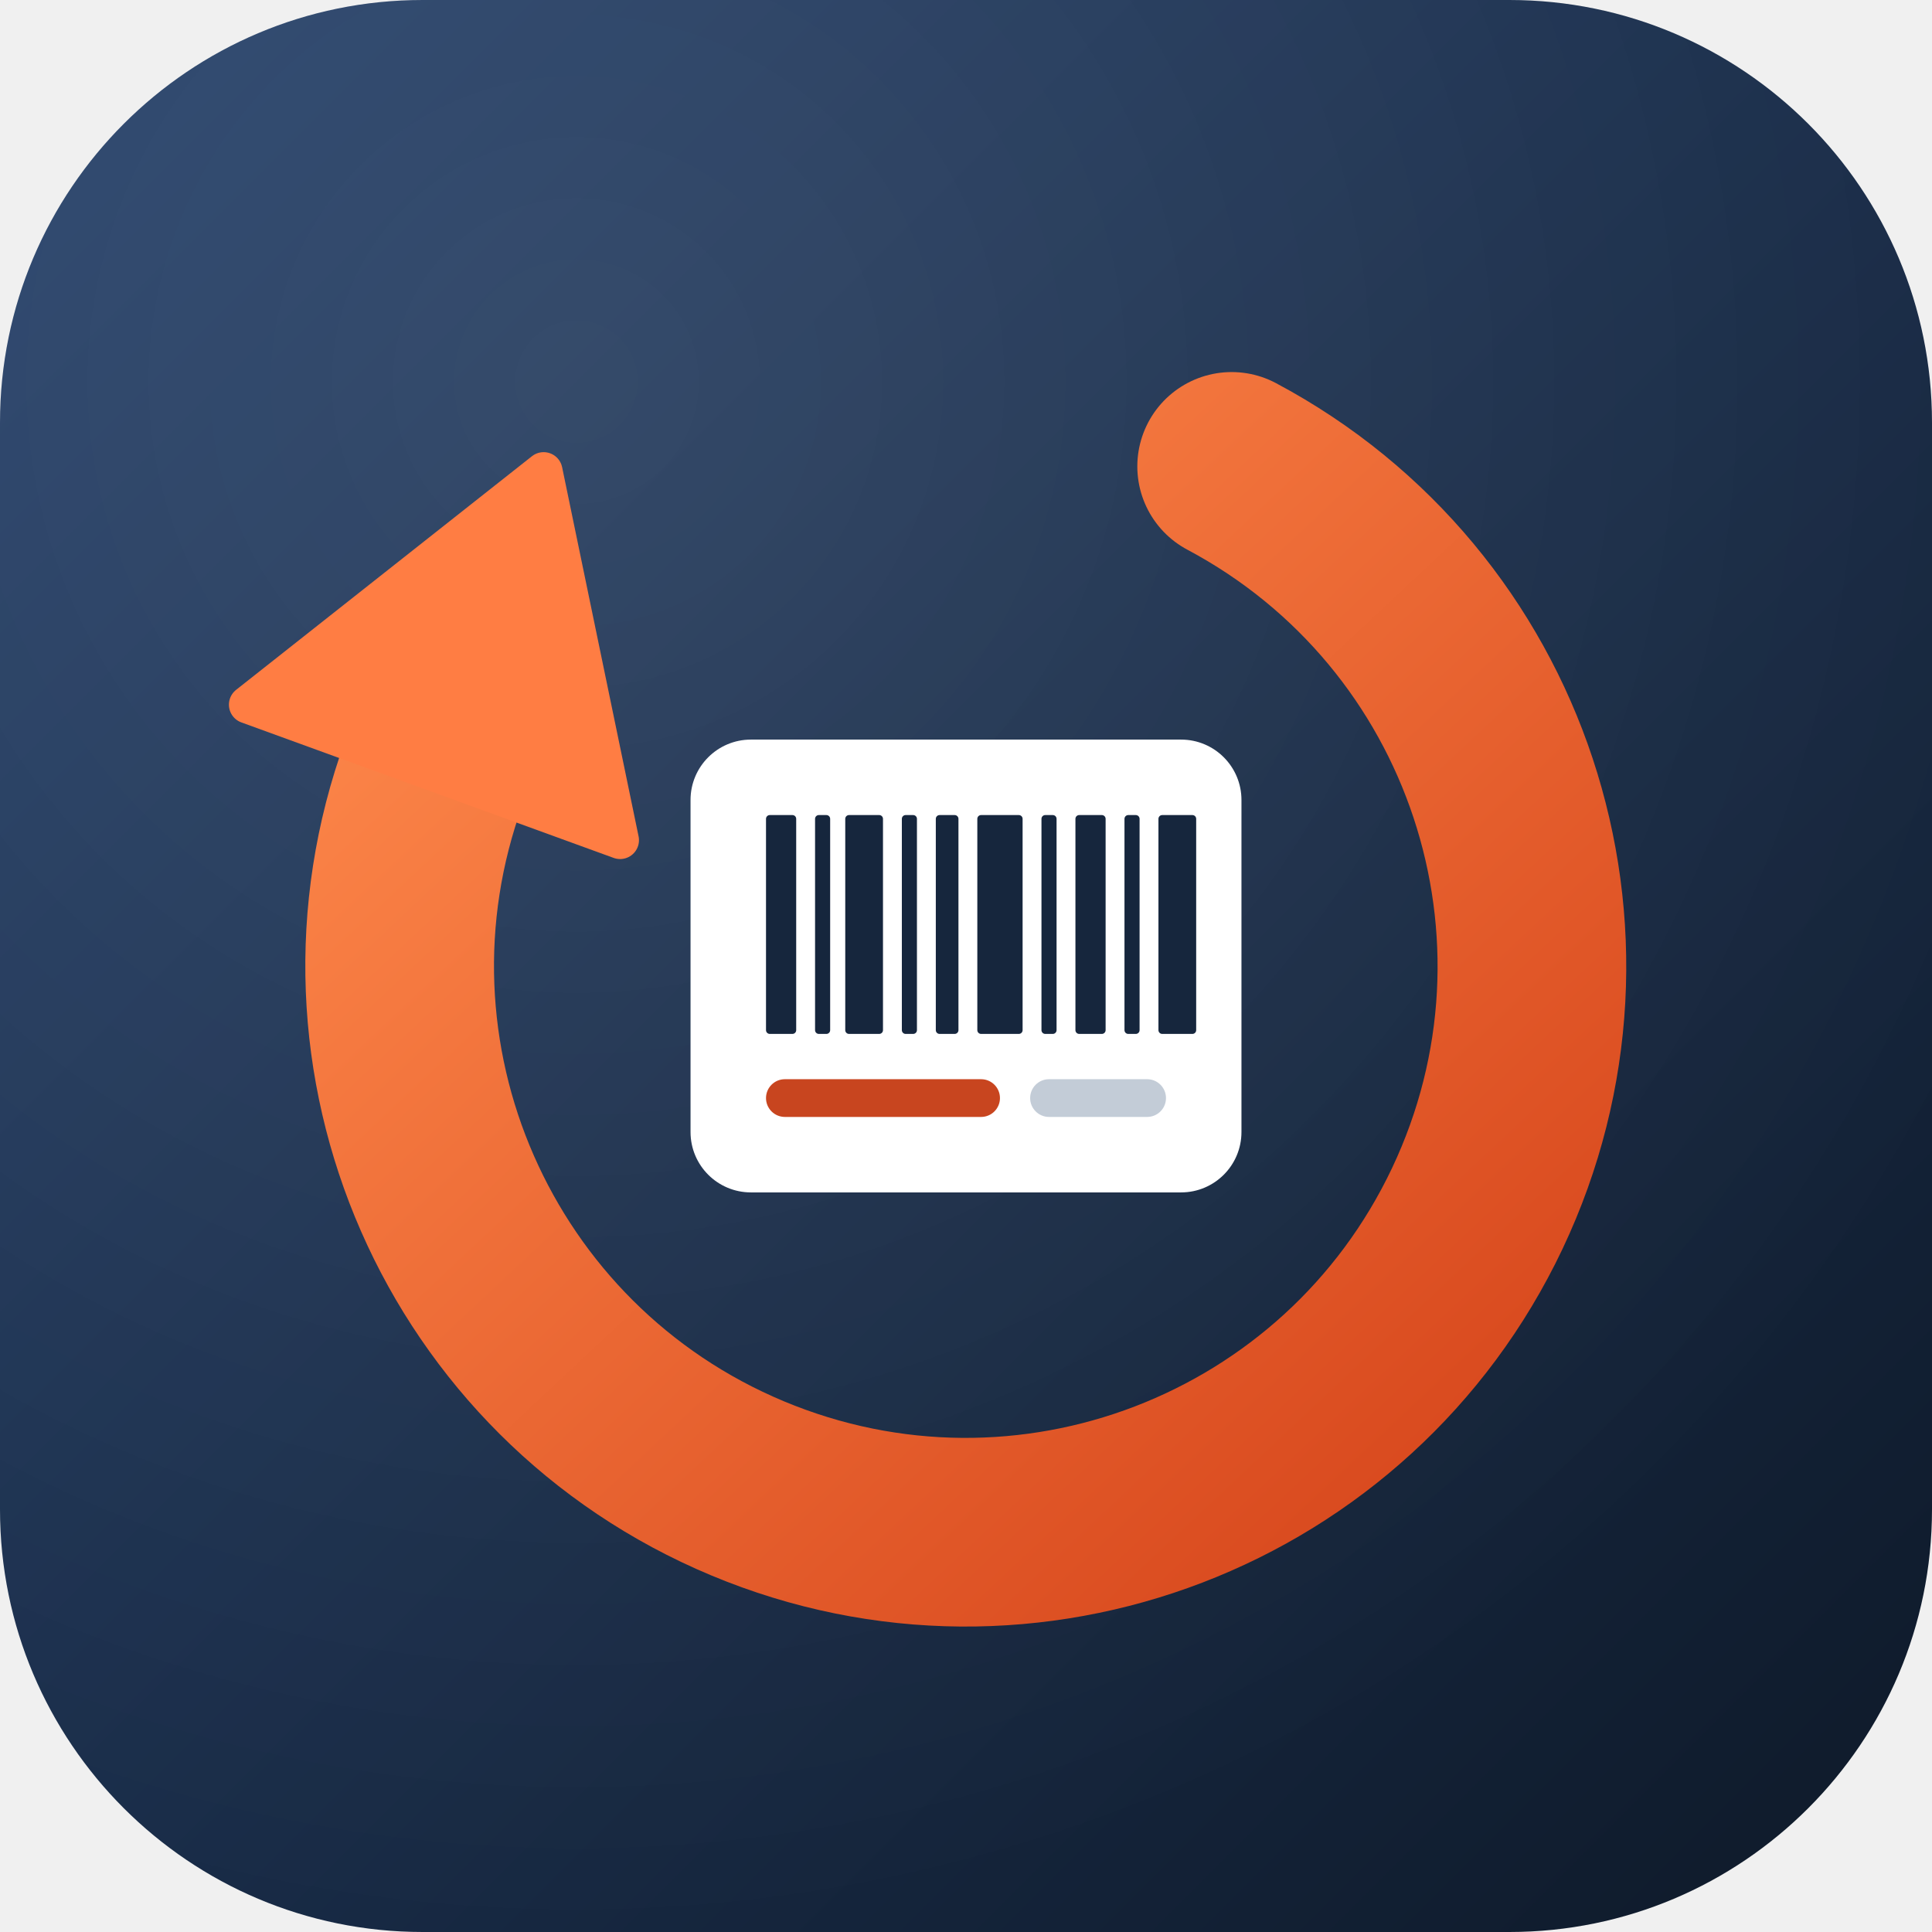
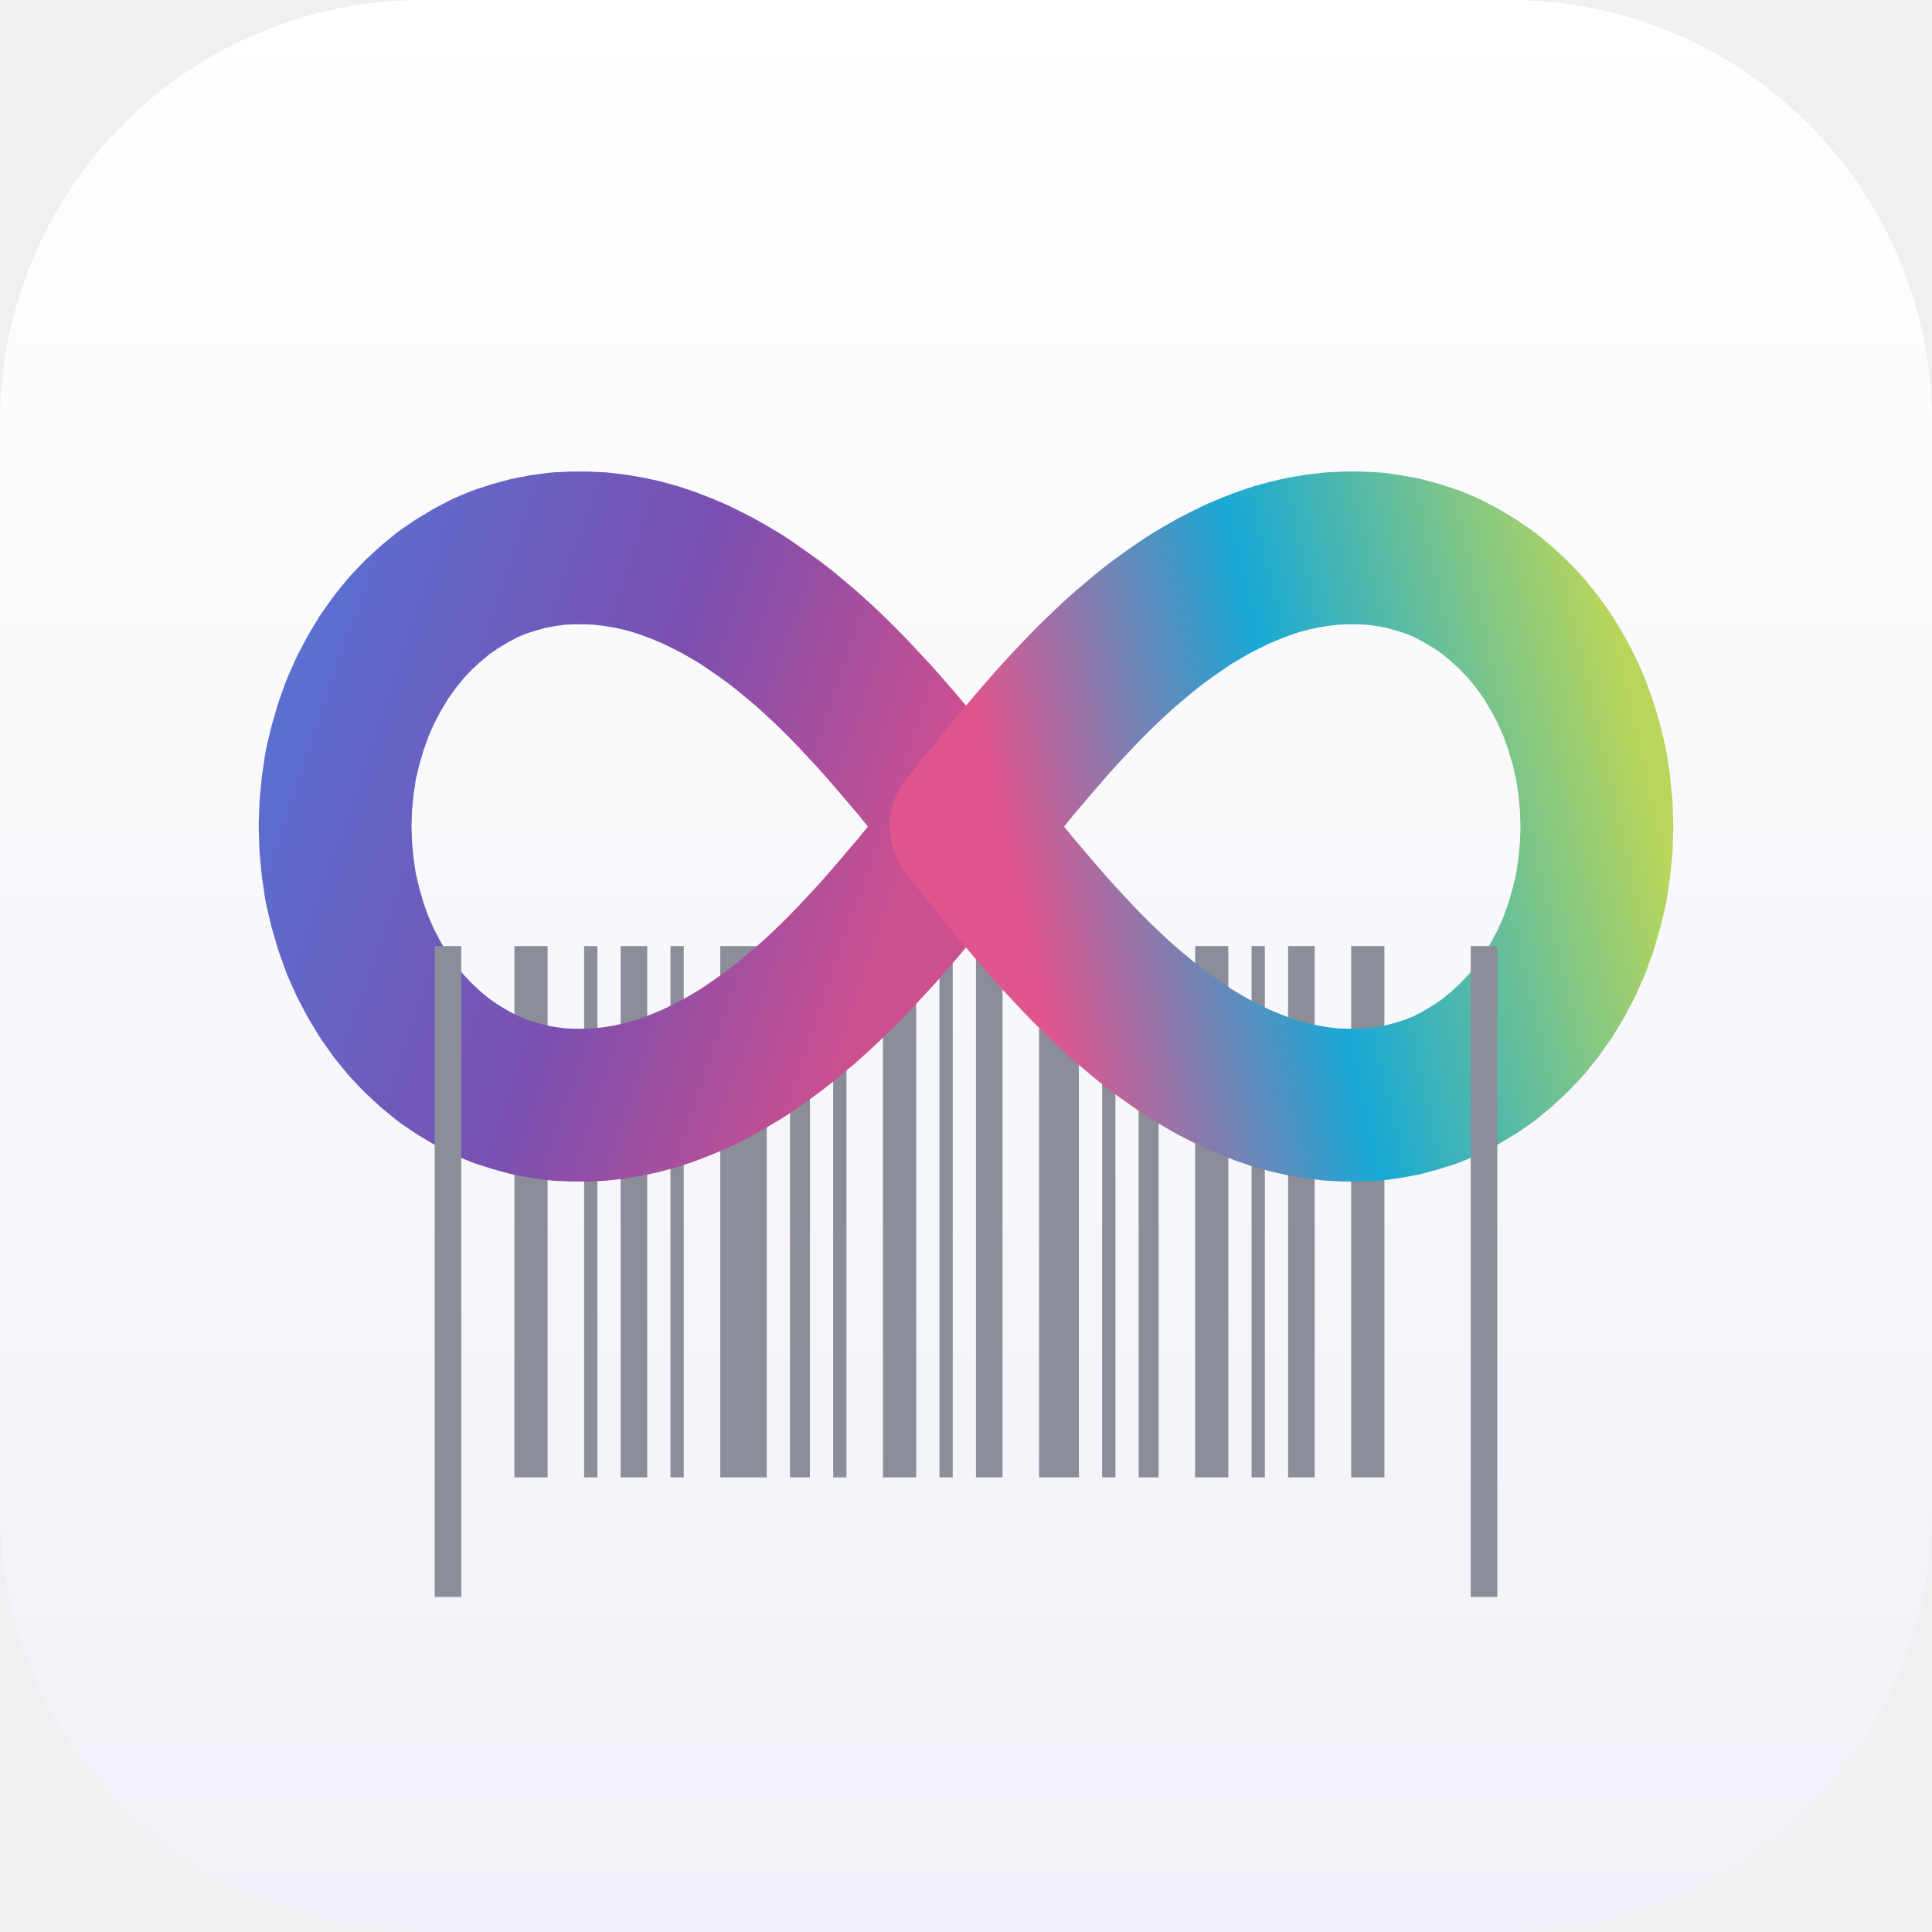
<svg xmlns="http://www.w3.org/2000/svg" width="512" height="512" viewBox="0 0 512 512">
  <defs>
-     <linearGradient id="g" x1="0" y1="0" x2="1" y2="1">
-       <stop offset="0" stop-color="#24406a" />
-       <stop offset="1" stop-color="#0e1928" />
+     <linearGradient id="ga" x1="0" y1="0" x2="1" y2="0.3">
+       <stop offset="0" stop-color="#5b6fd0" />
+       <stop offset="0.55" stop-color="#7a4fb0" />
+       <stop offset="1" stop-color="#cc4f8f" />
    </linearGradient>
-     <linearGradient id="o" x1="0" y1="0" x2="1" y2="1">
-       <stop offset="0" stop-color="#ff8a4c" />
-       <stop offset="1" stop-color="#d6451b" />
+     <linearGradient id="gb" x1="0" y1="0.2" x2="1" y2="0">
+       <stop offset="0" stop-color="#e0558e" />
+       <stop offset="0.45" stop-color="#18a9d6" />
+       <stop offset="1" stop-color="#b9d65a" />
    </linearGradient>
-     <radialGradient id="h" cx="0.3" cy="0.2" r="0.8">
-       <stop offset="0" stop-color="#fff" stop-opacity="0.10" />
-       <stop offset="1" stop-color="#fff" stop-opacity="0" />
-     </radialGradient>
+     <linearGradient id="bg" x1="0" y1="0" x2="0" y2="1">
+       <stop offset="0" stop-color="#ffffff" />
+       <stop offset="1" stop-color="#f1f0f8" />
+     </linearGradient>
  </defs>
-   <rect width="512" height="512" rx="112" fill="url(#g)" />
-   <rect width="512" height="512" rx="112" fill="url(#h)" />
-   <g transform="translate(256 256) scale(1.0) translate(-256 -256)">
-     <path d="M326.4 123.6 A150 150 0 1 1 115.0 204.7" fill="none" stroke="url(#o)" stroke-width="50" stroke-linecap="round" />
-     <path transform="translate(115.0 204.7) rotate(-70.0)" d="M0 -52.5 L85.0 0 L0 52.5 Z" fill="#ff7d43" stroke="#ff7d43" stroke-width="10.0" stroke-linejoin="round" />
-     <rect x="183" y="196" width="146" height="120" rx="16" fill="#fff" />
-     <rect x="203" y="216" width="8" height="58" rx="1" fill="#16263d" />
-     <rect x="216" y="216" width="4" height="58" rx="1" fill="#16263d" />
-     <rect x="224" y="216" width="10" height="58" rx="1" fill="#16263d" />
-     <rect x="239" y="216" width="4" height="58" rx="1" fill="#16263d" />
-     <rect x="248" y="216" width="6" height="58" rx="1" fill="#16263d" />
-     <rect x="259" y="216" width="12" height="58" rx="1" fill="#16263d" />
-     <rect x="276" y="216" width="4" height="58" rx="1" fill="#16263d" />
-     <rect x="285" y="216" width="8" height="58" rx="1" fill="#16263d" />
-     <rect x="298" y="216" width="4" height="58" rx="1" fill="#16263d" />
-     <rect x="307" y="216" width="10" height="58" rx="1" fill="#16263d" />
-     <rect x="203" y="286" width="62" height="10" rx="5" fill="#c8451f" />
-     <rect x="273" y="286" width="36" height="10" rx="5" fill="#c3ccd7" />
+   <rect width="512" height="512" rx="112" fill="url(#bg)" />
+   <g transform="translate(256 256) scale(0.88) translate(-256 -256)">
+     <rect x="120" y="250" width="10" height="160" fill="#8b8d98" />
+     <rect x="141" y="250" width="4" height="160" fill="#8b8d98" />
+     <rect x="152" y="250" width="8" height="160" fill="#8b8d98" />
+     <rect x="167" y="250" width="4" height="160" fill="#8b8d98" />
+     <rect x="182" y="250" width="14" height="160" fill="#8b8d98" />
+     <rect x="203" y="250" width="6" height="160" fill="#8b8d98" />
+     <rect x="216" y="250" width="4" height="160" fill="#8b8d98" />
+     <rect x="231" y="250" width="10" height="160" fill="#8b8d98" />
+     <rect x="248" y="250" width="4" height="160" fill="#8b8d98" />
+     <rect x="259" y="250" width="8" height="160" fill="#8b8d98" />
+     <rect x="278" y="250" width="12" height="160" fill="#8b8d98" />
+     <rect x="297" y="250" width="4" height="160" fill="#8b8d98" />
+     <rect x="308" y="250" width="6" height="160" fill="#8b8d98" />
+     <rect x="325" y="250" width="10" height="160" fill="#8b8d98" />
+     <rect x="342" y="250" width="4" height="160" fill="#8b8d98" />
+     <rect x="353" y="250" width="8" height="160" fill="#8b8d98" />
+     <rect x="372" y="250" width="10" height="160" fill="#8b8d98" />
+     <path d="M256.0 214.0 L253.5 210.9 L251.0 207.8 L248.5 204.7 L246.0 201.6 L243.5 198.5 L241.0 195.4 L238.4 192.4 L235.8 189.3 L233.2 186.3 L230.6 183.3 L227.9 180.3 L225.2 177.4 L222.4 174.4 L219.6 171.5 L216.8 168.7 L213.9 165.9 L210.9 163.1 L207.9 160.4 L204.8 157.8 L201.7 155.2 L198.5 152.7 L195.2 150.3 L191.9 148.0 L188.5 145.7 L185.0 143.6 L181.5 141.6 L177.8 139.7 L174.1 137.9 L170.3 136.3 L166.4 134.8 L162.5 133.5 L158.5 132.4 L154.4 131.5 L150.2 130.8 L146.0 130.3 L141.8 130.1 L137.4 130.1 L133.1 130.3 L128.7 130.9 L124.4 131.7 L120.0 132.9 L115.6 134.3 L111.3 136.1 L107.1 138.3 L102.9 140.8 L98.8 143.6 L94.9 146.8 L91.1 150.3 L87.4 154.2 L84.0 158.4 L80.8 162.9 L77.9 167.7 L75.2 172.8 L72.8 178.2 L70.8 183.8 L69.1 189.6 L67.7 195.5 L66.8 201.6 L66.2 207.8 L66.0 214.0 L66.2 220.2 L66.8 226.4 L67.7 232.5 L69.1 238.4 L70.8 244.2 L72.8 249.8 L75.2 255.2 L77.9 260.3 L80.8 265.1 L84.0 269.6 L87.4 273.8 L91.1 277.7 L94.9 281.2 L98.8 284.4 L102.9 287.2 L107.1 289.7 L111.3 291.9 L115.6 293.7 L120.0 295.1 L124.4 296.3 L128.7 297.1 L133.1 297.7 L137.4 297.9 L141.8 297.9 L146.0 297.7 L150.2 297.2 L154.4 296.5 L158.5 295.6 L162.5 294.5 L166.4 293.2 L170.3 291.7 L174.1 290.1 L177.8 288.3 L181.5 286.4 L185.0 284.4 L188.5 282.3 L191.9 280.0 L195.2 277.7 L198.5 275.3 L201.7 272.8 L204.8 270.2 L207.9 267.6 L210.9 264.9 L213.9 262.1 L216.8 259.3 L219.6 256.5 L222.4 253.6 L225.2 250.6 L227.9 247.7 L230.6 244.7 L233.2 241.7 L235.8 238.7 L238.4 235.6 L241.0 232.6 L243.5 229.5 L246.0 226.4 L248.5 223.3 L251.0 220.2 L253.5 217.1 L256.0 214.0" fill="none" stroke="url(#ga)" stroke-width="46" stroke-linecap="round" stroke-linejoin="round" />
+     <path d="M256.0 214.0 L258.5 210.9 L261.0 207.8 L263.5 204.7 L266.0 201.6 L268.5 198.5 L271.0 195.4 L273.6 192.4 L276.2 189.3 L278.8 186.3 L281.4 183.3 L284.1 180.3 L286.8 177.4 L289.6 174.4 L292.4 171.5 L295.2 168.7 L298.1 165.9 L301.1 163.1 L304.1 160.4 L307.2 157.8 L310.3 155.2 L313.5 152.7 L316.8 150.3 L320.1 148.0 L323.5 145.7 L327.0 143.6 L330.5 141.6 L334.2 139.7 L337.9 137.9 L341.7 136.3 L345.6 134.8 L349.5 133.5 L353.5 132.4 L357.6 131.5 L361.8 130.8 L366.0 130.3 L370.2 130.1 L374.6 130.1 L378.9 130.3 L383.3 130.9 L387.6 131.7 L392.0 132.9 L396.4 134.3 L400.7 136.1 L404.9 138.3 L409.1 140.8 L413.2 143.6 L417.1 146.8 L420.9 150.3 L424.6 154.2 L428.0 158.4 L431.2 162.9 L434.1 167.7 L436.8 172.8 L439.2 178.2 L441.2 183.8 L442.9 189.6 L444.3 195.5 L445.2 201.6 L445.8 207.8 L446.0 214.0 L445.8 220.2 L445.2 226.4 L444.3 232.5 L442.9 238.4 L441.2 244.2 L439.2 249.8 L436.8 255.2 L434.1 260.3 L431.2 265.1 L428.0 269.6 L424.6 273.8 L420.9 277.7 L417.1 281.2 L413.2 284.4 L409.1 287.2 L404.9 289.7 L400.7 291.9 L396.4 293.7 L392.0 295.1 L387.6 296.3 L383.3 297.1 L378.9 297.7 L374.6 297.9 L370.2 297.9 L366.0 297.7 L361.8 297.2 L357.6 296.5 L353.5 295.6 L349.5 294.5 L345.6 293.2 L341.7 291.7 L337.9 290.1 L334.2 288.3 L330.5 286.4 L327.0 284.4 L323.5 282.3 L320.1 280.0 L316.8 277.7 L313.5 275.3 L310.3 272.8 L307.2 270.2 L304.1 267.6 L301.1 264.9 L298.1 262.1 L295.2 259.3 L292.4 256.5 L289.6 253.6 L286.8 250.6 L284.1 247.7 L281.4 244.7 L278.8 241.7 L276.2 238.7 L273.6 235.6 L271.0 232.6 L268.5 229.5 L266.0 226.4 L263.5 223.3 L261.0 220.2 L258.5 217.1 L256.0 214.0" fill="none" stroke="url(#gb)" stroke-width="46" stroke-linecap="round" stroke-linejoin="round" />
+     <rect x="96" y="250" width="8" height="196" fill="#8b8d98" />
+     <rect x="408" y="250" width="8" height="196" fill="#8b8d98" />
  </g>
</svg>
